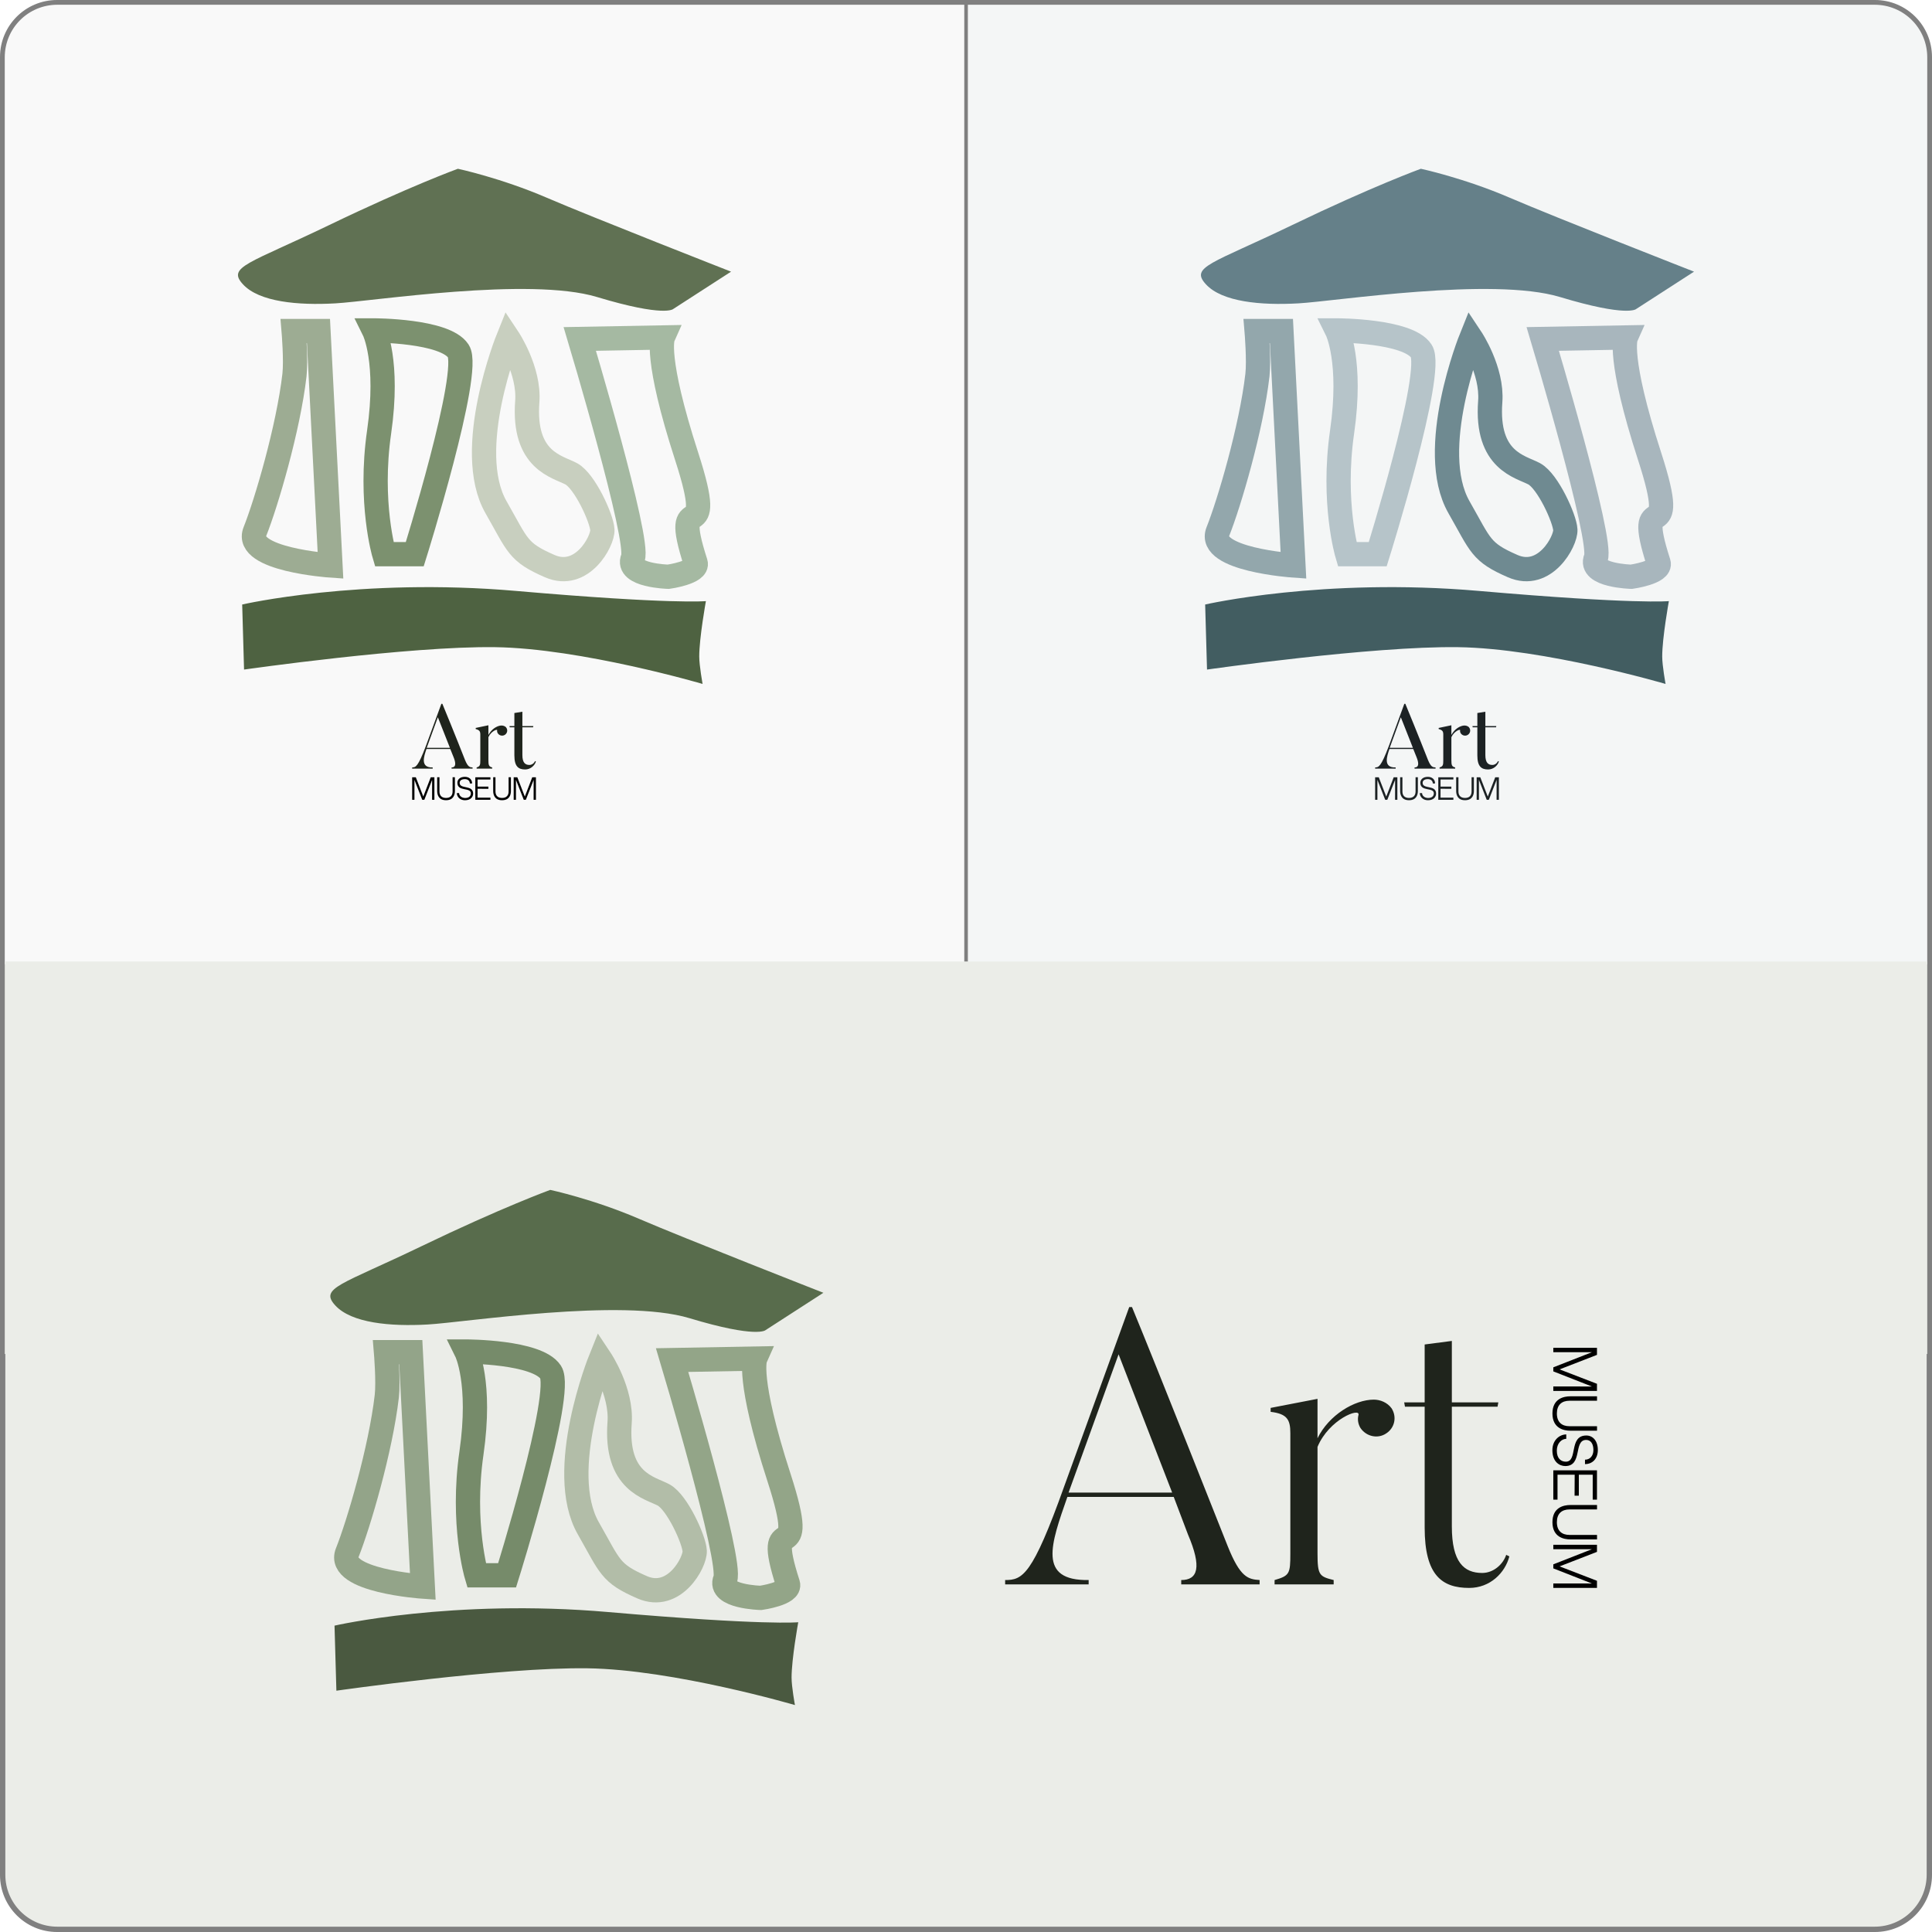
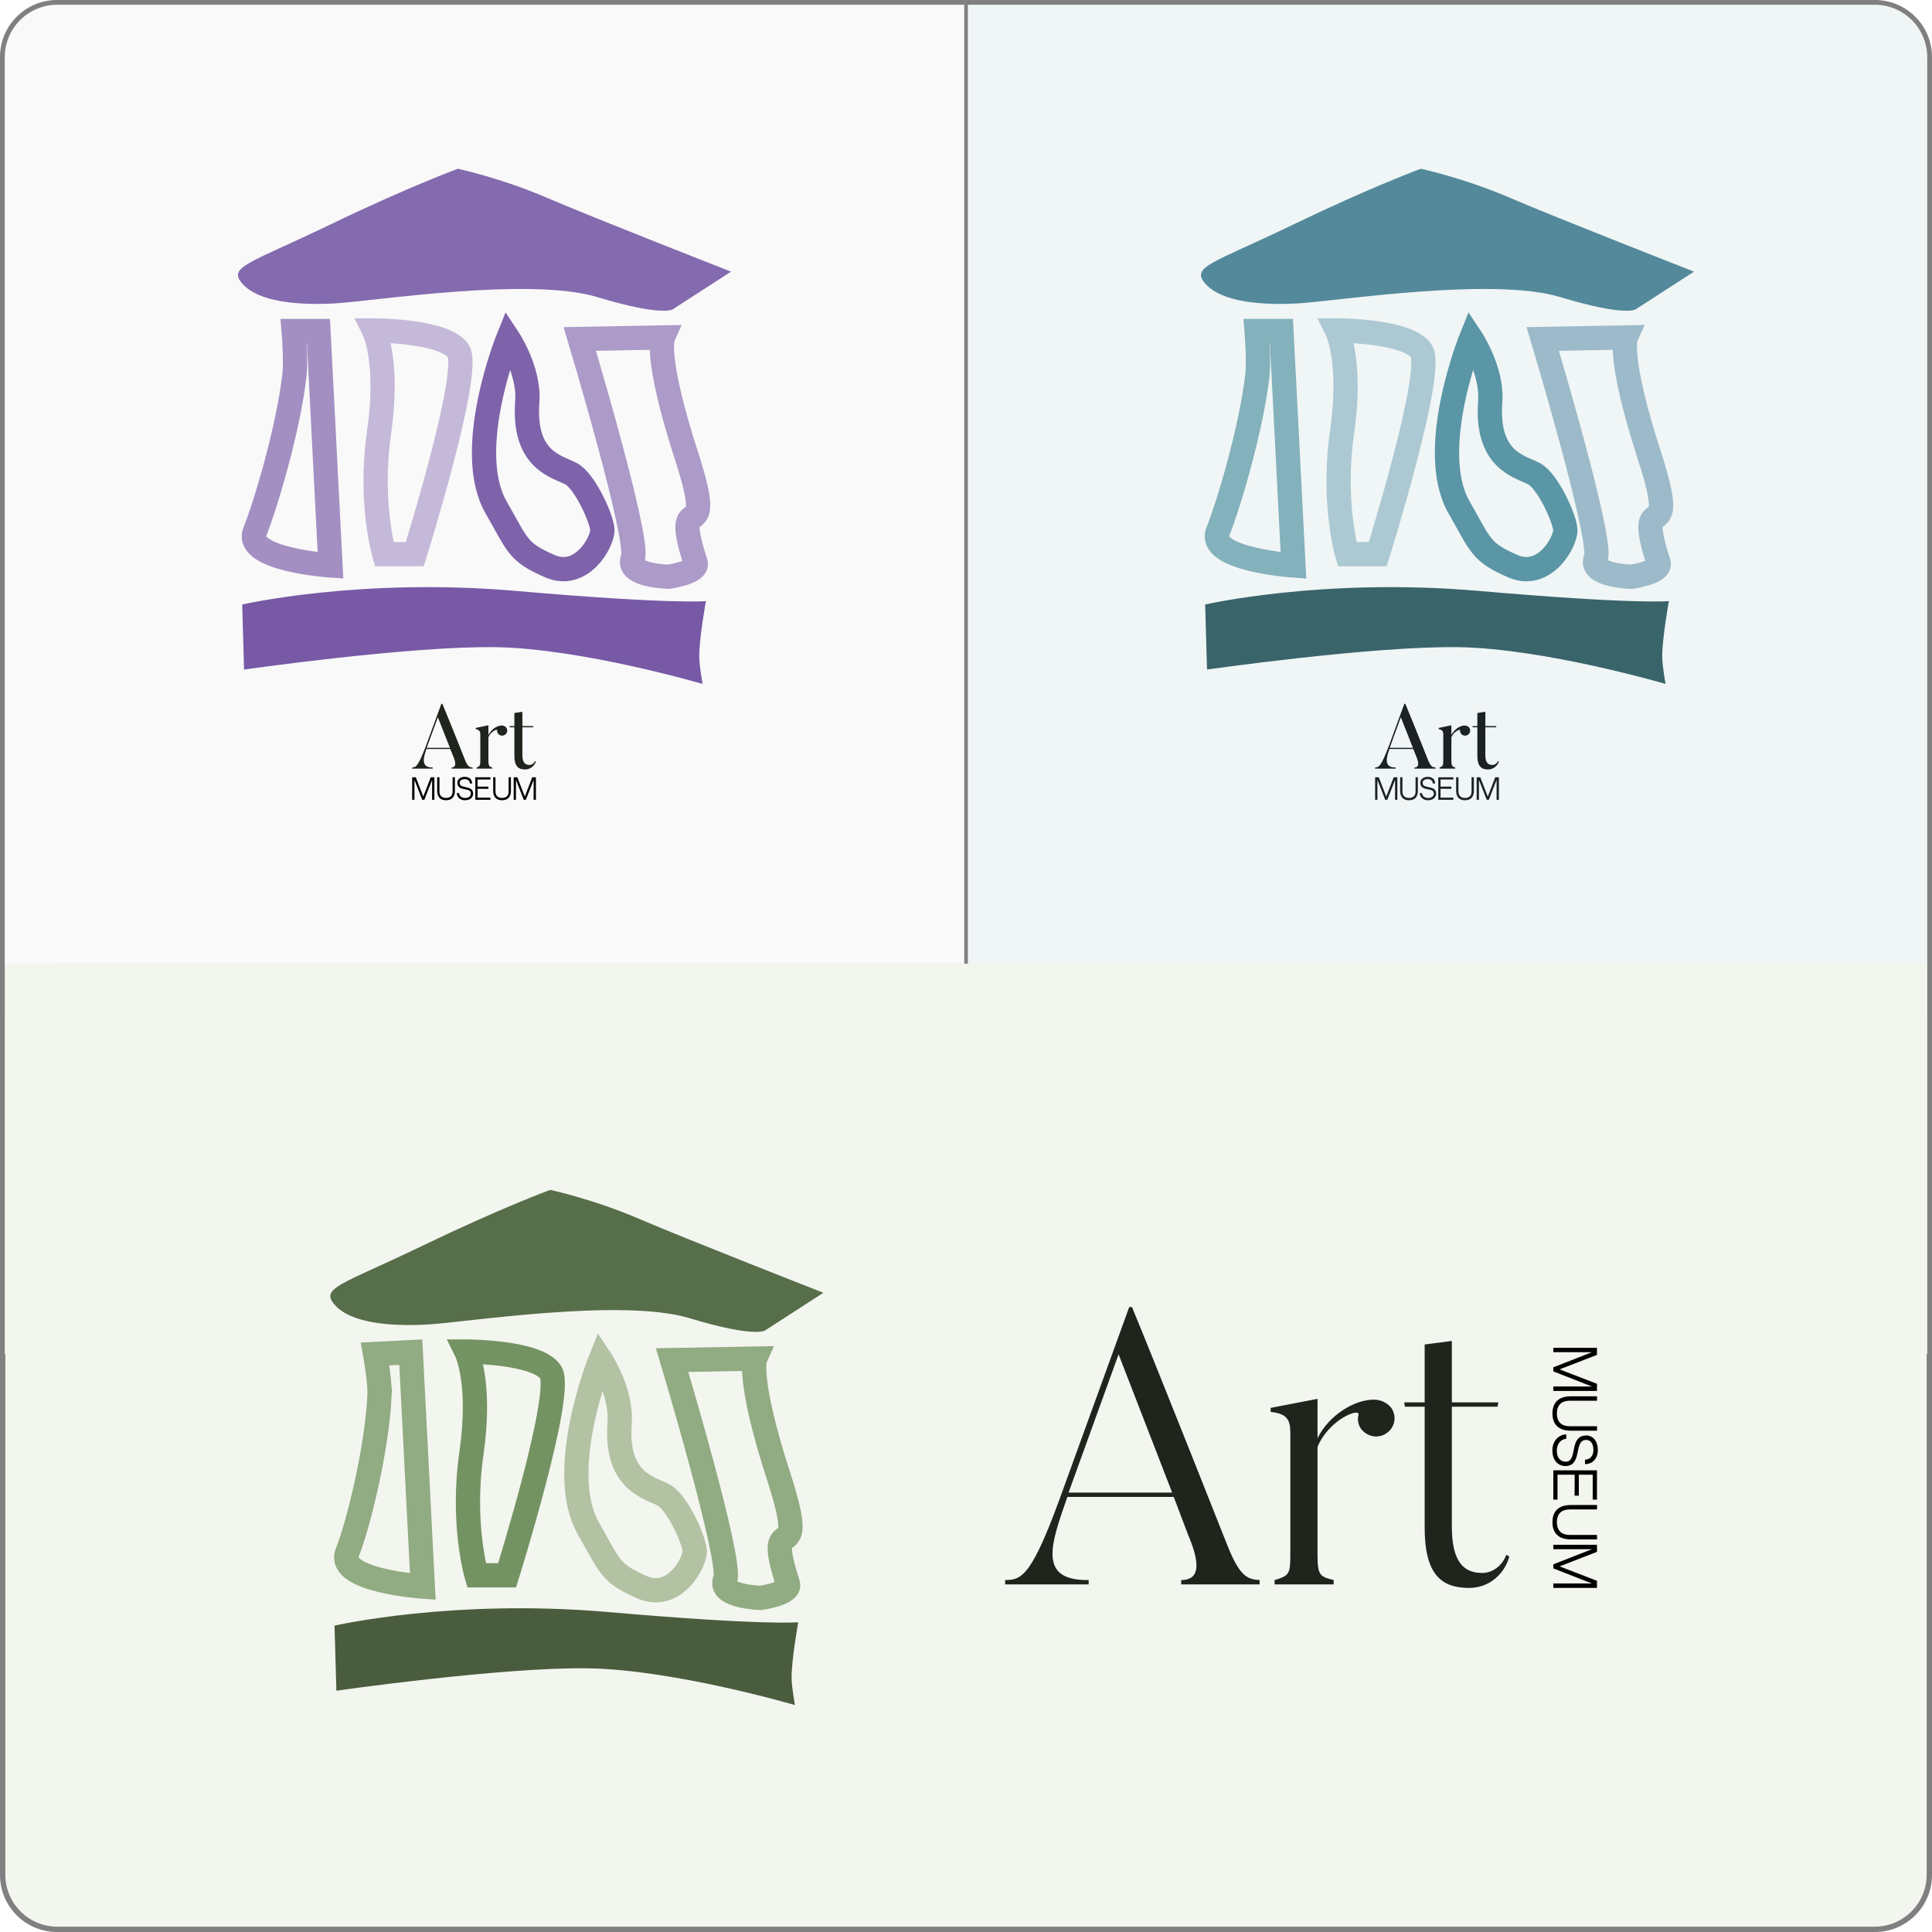
<svg xmlns="http://www.w3.org/2000/svg" width="421.323mm" height="421.323mm" viewBox="0 0 421.323 421.323" version="1.1" id="svg1">
  <defs id="defs1" />
  <g id="layer1" transform="translate(0.6614583,-31.42008)">
    <rect style="fill:none;fill-opacity:1;stroke:#808080;stroke-width:1.323;stroke-linecap:round;stroke-linejoin:round;stroke-miterlimit:4.7;stroke-dasharray:none;stroke-opacity:1" id="rect1" width="420" height="420" x="0" y="32.082" ry="11.775" rx="11.775" />
-     <path id="path7" style="fill:#f4f6f6;fill-opacity:1;stroke:#808080;stroke-width:0.75;stroke-linecap:round;stroke-linejoin:round;stroke-miterlimit:4.7;stroke-dasharray:none" d="M 210,32.082 V 106.079 242.082 H 408.154 420 V 230.236 106.079 43.927 c 0,-6.562 -5.283,-11.845 -11.846,-11.845 z" />
+     <path id="path7" style="fill:#f0f5f5;fill-opacity:1;stroke:#808080;stroke-width:0.75;stroke-linecap:round;stroke-linejoin:round;stroke-miterlimit:4.7;stroke-dasharray:none" d="M 210,32.082 V 106.079 242.082 H 408.154 420 V 230.236 106.079 43.927 c 0,-6.562 -5.283,-11.845 -11.846,-11.845 z" />
    <path id="rect14" style="fill:#f9f9f9;stroke:#808080;stroke-width:0.75;stroke-linecap:round;stroke-linejoin:round;stroke-miterlimit:4.7;stroke-dasharray:none" d="M 11.845,32.082 C 5.283,32.082 0,37.364 0,43.927 V 242.082 H 210 V 32.082 Z" />
-     <rect style="fill:#ebede8;fill-opacity:1;stroke:#808080;stroke-width:1;stroke-linecap:round;stroke-linejoin:round;stroke-miterlimit:4.7;stroke-dasharray:none" id="rect2" width="420" height="210" x="0" y="242.082" ry="11.845" rx="11.845" />
-     <rect style="fill:#ebede8;fill-opacity:1;stroke:none;stroke-width:2.646;stroke-linecap:round;stroke-linejoin:round;stroke-miterlimit:4.7;stroke-dasharray:none" id="rect8" width="419.245" height="85.593" x="0.38" y="241.098" ry="0" rx="0" />
+     <rect style="fill:#f3f5ef;fill-opacity:1;stroke:#808080;stroke-width:1;stroke-linecap:round;stroke-linejoin:round;stroke-miterlimit:4.7;stroke-dasharray:none" id="rect2" width="420" height="210" x="0" y="242.082" ry="11.845" rx="11.845" />
+     <rect style="fill:#f3f5ef;fill-opacity:1;stroke:none;stroke-width:2.638;stroke-linecap:round;stroke-linejoin:round;stroke-miterlimit:4.7;stroke-dasharray:none" id="rect8" width="419.246" height="85.109" x="0.38" y="241.582" ry="0" rx="0" />
    <g id="g19" transform="translate(2.304835,-7.199282)">
-       <path style="fill:#4e6241;fill-opacity:1;stroke:none;stroke-width:2.646;stroke-linecap:butt;stroke-linejoin:miter;stroke-dasharray:none;stroke-opacity:1" d="m 49.85,170.449 c 0,0 25.665,-5.923 59.721,-2.961 34.056,2.961 41.404,2.221 41.404,2.221 0,0 -1.458,8.027 -1.453,12.085 0.002,2.007 0.732,5.976 0.732,5.976 0,0 -26.457,-7.758 -45.254,-8.02 -18.797,-0.262 -54.744,4.886 -54.744,4.886 z" id="path14" />
-       <path style="fill:none;stroke:#9dac93;stroke-width:5.292;stroke-linecap:butt;stroke-linejoin:miter;stroke-dasharray:none;stroke-opacity:1" d="m 61.25,120.405 c -1.343,11.657 -6.183,28.022 -8.626,34.13 -2.443,6.108 16.479,7.401 16.479,7.401 l -2.618,-51.129 h -5.41 c 0,0 0.541,6.419 0.175,9.598 z" id="path15" />
-       <path style="fill:none;stroke:#7c916f;stroke-width:5.292;stroke-linecap:butt;stroke-linejoin:miter;stroke-dasharray:none;stroke-opacity:1" d="m 78.6,110.676 c 0,0 3.332,6.718 1.111,22.142 -2.221,15.424 1.111,26.652 1.111,26.652 h 6.663 c 0,0 12.462,-39.801 9.501,-44.297 -2.961,-4.497 -18.385,-4.497 -18.385,-4.497 z" id="path16" />
-       <path style="fill:none;stroke:#c8cfbf;stroke-width:5.292;stroke-linecap:butt;stroke-linejoin:miter;stroke-dasharray:none;stroke-opacity:1" d="m 107.855,112.394 c 0,0 -9.81,24.31 -2.653,36.834 4.819,8.434 4.689,9.782 11.722,12.85 7.033,3.068 11.599,-5.446 11.475,-7.914 -0.123,-2.468 -3.825,-10.612 -6.786,-12.216 -2.961,-1.604 -10.567,-2.783 -9.592,-15.764 0.508,-6.772 -4.166,-13.79 -4.166,-13.79 z" id="path17" />
-       <path style="fill:none;stroke:#a5b9a2;stroke-width:5.292;stroke-linecap:butt;stroke-linejoin:miter;stroke-dasharray:none;stroke-opacity:1" d="m 123.473,112.539 c 0,0 13.179,43.969 11.575,47.794 -1.604,3.825 7.744,4.063 7.744,4.063 0,0 6.618,-0.931 5.935,-3.048 -5.831,-18.05 5.19,-1.16 -1.956,-23.226 -7.033,-21.717 -5.182,-25.912 -5.182,-25.912 z" id="path18" />
-       <path style="fill:#607153;fill-opacity:1;stroke:none;stroke-width:2.646;stroke-linecap:butt;stroke-linejoin:miter;stroke-dasharray:none;stroke-opacity:1" d="m 96.885,75.424 c 0,0 -10.564,3.842 -28.099,12.294 -17.535,8.452 -22.303,9.067 -18.765,12.909 3.538,3.842 11.997,4.61 20.15,4.149 8.152,-0.461 42.299,-5.84 57.065,-1.383 14.766,4.457 16.612,2.612 16.612,2.612 l 12.613,-8.145 c 0,0 -30.225,-11.833 -40.223,-16.136 -9.998,-4.303 -19.351,-6.301 -19.351,-6.301 z" id="path19" />
+       <path style="fill:#7759a6;fill-opacity:1;stroke:none;stroke-width:2.646;stroke-linecap:butt;stroke-linejoin:miter;stroke-dasharray:none;stroke-opacity:1" d="m 49.85,170.449 c 0,0 25.665,-5.923 59.721,-2.961 34.056,2.961 41.404,2.221 41.404,2.221 0,0 -1.458,8.027 -1.453,12.085 0.002,2.007 0.732,5.976 0.732,5.976 0,0 -26.457,-7.758 -45.254,-8.02 -18.797,-0.262 -54.744,4.886 -54.744,4.886 z" id="path14" />
+       <path style="fill:none;stroke:#a38fc2;stroke-width:5.292;stroke-linecap:butt;stroke-linejoin:miter;stroke-dasharray:none;stroke-opacity:1" d="m 61.25,120.405 c -1.343,11.657 -6.183,28.022 -8.626,34.13 -2.443,6.108 16.479,7.401 16.479,7.401 l -2.618,-51.129 h -5.41 c 0,0 0.541,6.419 0.175,9.598 z" id="path15" />
+       <path style="fill:none;stroke:#c5b9d9;stroke-width:5.292;stroke-linecap:butt;stroke-linejoin:miter;stroke-dasharray:none;stroke-opacity:1" d="m 78.6,110.676 c 0,0 3.332,6.718 1.111,22.142 -2.221,15.424 1.111,26.652 1.111,26.652 h 6.663 c 0,0 12.462,-39.801 9.501,-44.297 -2.961,-4.497 -18.385,-4.497 -18.385,-4.497 z" id="path16" />
+       <path style="fill:none;stroke:#7e63aa;stroke-width:5.292;stroke-linecap:butt;stroke-linejoin:miter;stroke-dasharray:none;stroke-opacity:1" d="m 107.855,112.394 c 0,0 -9.81,24.31 -2.653,36.834 4.819,8.434 4.689,9.782 11.722,12.85 7.033,3.068 11.599,-5.446 11.475,-7.914 -0.123,-2.468 -3.825,-10.612 -6.786,-12.216 -2.961,-1.604 -10.567,-2.783 -9.592,-15.764 0.508,-6.772 -4.166,-13.79 -4.166,-13.79 z" id="path17" />
+       <path style="fill:none;stroke:#ac9ac8;stroke-width:5.292;stroke-linecap:butt;stroke-linejoin:miter;stroke-dasharray:none;stroke-opacity:1" d="m 123.473,112.539 c 0,0 13.179,43.969 11.575,47.794 -1.604,3.825 7.744,4.063 7.744,4.063 0,0 6.618,-0.931 5.935,-3.048 -5.831,-18.05 5.19,-1.16 -1.956,-23.226 -7.033,-21.717 -5.182,-25.912 -5.182,-25.912 z" id="path18" />
+       <path style="fill:#846aae;fill-opacity:1;stroke:none;stroke-width:2.646;stroke-linecap:butt;stroke-linejoin:miter;stroke-dasharray:none;stroke-opacity:1" d="m 96.885,75.424 c 0,0 -10.564,3.842 -28.099,12.294 -17.535,8.452 -22.303,9.067 -18.765,12.909 3.538,3.842 11.997,4.61 20.15,4.149 8.152,-0.461 42.299,-5.84 57.065,-1.383 14.766,4.457 16.612,2.612 16.612,2.612 l 12.613,-8.145 c 0,0 -30.225,-11.833 -40.223,-16.136 -9.998,-4.303 -19.351,-6.301 -19.351,-6.301 z" id="path19" />
    </g>
-     <path style="fill:#425d61;fill-opacity:1;stroke:none;stroke-width:2.646;stroke-linecap:butt;stroke-linejoin:miter;stroke-dasharray:none;stroke-opacity:1" d="m 262.155,163.25 c 0,0 25.665,-5.923 59.721,-2.961 34.056,2.961 41.404,2.221 41.404,2.221 0,0 -1.458,8.027 -1.453,12.085 0.002,2.007 0.732,5.976 0.732,5.976 0,0 -26.457,-7.758 -45.254,-8.02 -18.797,-0.262 -54.744,4.886 -54.744,4.886 z" id="path1" />
-     <path style="fill:none;stroke:#93a7ac;stroke-width:5.292;stroke-linecap:butt;stroke-linejoin:miter;stroke-dasharray:none;stroke-opacity:1" d="m 273.555,113.206 c -1.343,11.657 -6.183,28.022 -8.626,34.13 -2.443,6.108 16.479,7.401 16.479,7.401 l -2.618,-51.129 h -5.41 c 0,0 0.541,6.419 0.175,9.598 z" id="path2" />
-     <path style="fill:none;stroke:#b6c4c9;stroke-width:5.292;stroke-linecap:butt;stroke-linejoin:miter;stroke-dasharray:none;stroke-opacity:1" d="m 290.905,103.476 c 0,0 3.332,6.718 1.111,22.142 -2.221,15.424 1.111,26.652 1.111,26.652 h 6.663 c 0,0 12.462,-39.801 9.501,-44.297 -2.961,-4.497 -18.385,-4.497 -18.385,-4.497 z" id="path3" />
-     <path style="fill:none;stroke:#6f8a91;stroke-width:5.292;stroke-linecap:butt;stroke-linejoin:miter;stroke-dasharray:none;stroke-opacity:1" d="m 320.159,105.195 c 0,0 -9.81,24.31 -2.653,36.834 4.819,8.434 4.689,9.782 11.722,12.85 7.033,3.068 11.599,-5.446 11.475,-7.914 -0.123,-2.468 -3.825,-10.612 -6.786,-12.216 -2.961,-1.604 -10.567,-2.783 -9.592,-15.764 0.508,-6.772 -4.166,-13.79 -4.166,-13.79 z" id="path4" />
-     <path style="fill:none;stroke:#a8b6bd;stroke-width:5.292;stroke-linecap:butt;stroke-linejoin:miter;stroke-dasharray:none;stroke-opacity:1" d="m 335.778,105.339 c 0,0 13.179,43.969 11.575,47.794 -1.604,3.825 7.744,4.063 7.744,4.063 0,0 6.618,-0.931 5.935,-3.048 -5.831,-18.05 5.19,-1.16 -1.956,-23.226 -7.033,-21.717 -5.182,-25.912 -5.182,-25.912 z" id="path5" />
-     <path style="fill:#658089;fill-opacity:1;stroke:none;stroke-width:2.646;stroke-linecap:butt;stroke-linejoin:miter;stroke-dasharray:none;stroke-opacity:1" d="m 309.19,68.225 c 0,0 -10.564,3.842 -28.099,12.294 -17.535,8.452 -22.303,9.067 -18.765,12.909 3.538,3.842 11.997,4.61 20.15,4.149 8.152,-0.461 42.299,-5.84 57.065,-1.383 14.766,4.457 16.612,2.612 16.612,2.612 l 12.613,-8.145 c 0,0 -30.225,-11.833 -40.223,-16.136 -9.998,-4.303 -19.351,-6.301 -19.351,-6.301 z" id="path6" />
+     <path style="fill:#39646a;fill-opacity:1;stroke:none;stroke-width:2.646;stroke-linecap:butt;stroke-linejoin:miter;stroke-dasharray:none;stroke-opacity:1" d="m 262.155,163.25 c 0,0 25.665,-5.923 59.721,-2.961 34.056,2.961 41.404,2.221 41.404,2.221 0,0 -1.458,8.027 -1.453,12.085 0.002,2.007 0.732,5.976 0.732,5.976 0,0 -26.457,-7.758 -45.254,-8.02 -18.797,-0.262 -54.744,4.886 -54.744,4.886 z" id="path1" />
+     <path style="fill:none;stroke:#83b1bc;stroke-width:5.292;stroke-linecap:butt;stroke-linejoin:miter;stroke-dasharray:none;stroke-opacity:1" d="m 273.555,113.206 c -1.343,11.657 -6.183,28.022 -8.626,34.13 -2.443,6.108 16.479,7.401 16.479,7.401 l -2.618,-51.129 h -5.41 c 0,0 0.541,6.419 0.175,9.598 z" id="path2" />
+     <path style="fill:none;stroke:#acc9d3;stroke-width:5.292;stroke-linecap:butt;stroke-linejoin:miter;stroke-dasharray:none;stroke-opacity:1" d="m 290.905,103.476 c 0,0 3.332,6.718 1.111,22.142 -2.221,15.424 1.111,26.652 1.111,26.652 h 6.663 c 0,0 12.462,-39.801 9.501,-44.297 -2.961,-4.497 -18.385,-4.497 -18.385,-4.497 z" id="path3" />
+     <path style="fill:none;stroke:#5a96a6;stroke-width:5.292;stroke-linecap:butt;stroke-linejoin:miter;stroke-dasharray:none;stroke-opacity:1" d="m 320.159,105.195 c 0,0 -9.81,24.31 -2.653,36.834 4.819,8.434 4.689,9.782 11.722,12.85 7.033,3.068 11.599,-5.446 11.475,-7.914 -0.123,-2.468 -3.825,-10.612 -6.786,-12.216 -2.961,-1.604 -10.567,-2.783 -9.592,-15.764 0.508,-6.772 -4.166,-13.79 -4.166,-13.79 z" id="path4" />
+     <path style="fill:none;stroke:#9cbac9;stroke-width:5.292;stroke-linecap:butt;stroke-linejoin:miter;stroke-dasharray:none;stroke-opacity:1" d="m 335.778,105.339 c 0,0 13.179,43.969 11.575,47.794 -1.604,3.825 7.744,4.063 7.744,4.063 0,0 6.618,-0.931 5.935,-3.048 -5.831,-18.05 5.19,-1.16 -1.956,-23.226 -7.033,-21.717 -5.182,-25.912 -5.182,-25.912 z" id="path5" />
+     <path style="fill:#53899b;fill-opacity:1;stroke:none;stroke-width:2.646;stroke-linecap:butt;stroke-linejoin:miter;stroke-dasharray:none;stroke-opacity:1" d="m 309.19,68.225 c 0,0 -10.564,3.842 -28.099,12.294 -17.535,8.452 -22.303,9.067 -18.765,12.909 3.538,3.842 11.997,4.61 20.15,4.149 8.152,-0.461 42.299,-5.84 57.065,-1.383 14.766,4.457 16.612,2.612 16.612,2.612 l 12.613,-8.145 c 0,0 -30.225,-11.833 -40.223,-16.136 -9.998,-4.303 -19.351,-6.301 -19.351,-6.301 z" id="path6" />
    <path d="m 92.396,194.502 2.43,-6.666 2.63,6.666 z m 10,4.277 c -0.562,-0.04 -0.984,-0.02 -1.647,-1.626 0,0 -2.49,-6.345 -4.94,-12.248 h -0.221 l -3.353,9.136 c -1.747,4.638 -2.249,4.719 -3.012,4.739 v 0.261 h 4.478 v -0.261 c -2.791,0.08 -1.908,-2.41 -1.365,-4.016 h 5.201 l 0.703,1.747 c 0.462,1.124 0.663,2.269 -0.422,2.269 v 0.261 h 4.578 z m 6.144,-9.136 c -0.803,0.1 -1.948,0.683 -2.691,2.048 v -2.108 l -2.771,0.582 v 0.241 c 0.823,0.221 1.004,0.502 1.004,1.205 v 5.562 c 0,1.044 -0.04,1.385 -0.803,1.606 v 0.261 h 3.393 v -0.261 c -0.723,-0.181 -0.823,-0.482 -0.823,-1.606 v -5 c 0.622,-1.345 1.968,-1.827 1.908,-1.486 -0.06,0.261 0.04,0.542 0.221,0.763 0.422,0.482 1.104,0.522 1.566,0.141 0.482,-0.402 0.542,-1.084 0.141,-1.566 -0.281,-0.321 -0.783,-0.422 -1.145,-0.382 z m 7.47,7.751 c -0.161,0.422 -0.643,0.843 -1.225,0.843 -0.944,0 -1.526,-0.542 -1.526,-2.149 v -6.064 h 2.329 l 0.06,-0.261 h -2.389 v -3.132 l -1.747,0.281 v 2.851 h -1.064 l 0.04,0.261 h 1.024 v 6.124 c 0,2.43 0.883,3.072 2.349,3.072 1.165,0 2.068,-0.843 2.349,-1.727 z" id="text19" style="font-size:20.079px;line-height:1;font-family:Butler;-inkscape-font-specification:Butler;fill:#1f241c;stroke-width:0.265" aria-label="Art" />
    <path d="m 302.397,194.502 2.43,-6.666 2.63,6.666 z m 10,4.277 c -0.562,-0.04 -0.984,-0.02 -1.647,-1.626 0,0 -2.49,-6.345 -4.94,-12.248 h -0.221 l -3.353,9.136 c -1.747,4.638 -2.249,4.719 -3.012,4.739 v 0.261 h 4.478 v -0.261 c -2.791,0.08 -1.908,-2.41 -1.365,-4.016 h 5.201 l 0.703,1.747 c 0.462,1.124 0.663,2.269 -0.422,2.269 v 0.261 h 4.578 z m 6.144,-9.136 c -0.803,0.1 -1.948,0.683 -2.691,2.048 v -2.108 l -2.771,0.582 v 0.241 c 0.823,0.221 1.004,0.502 1.004,1.205 v 5.562 c 0,1.044 -0.04,1.385 -0.803,1.606 v 0.261 h 3.393 v -0.261 c -0.723,-0.181 -0.823,-0.482 -0.823,-1.606 v -5 c 0.622,-1.345 1.968,-1.827 1.908,-1.486 -0.06,0.261 0.04,0.542 0.221,0.763 0.422,0.482 1.104,0.522 1.566,0.141 0.482,-0.402 0.542,-1.084 0.141,-1.566 -0.281,-0.321 -0.783,-0.422 -1.145,-0.382 z m 7.47,7.751 c -0.161,0.422 -0.643,0.843 -1.225,0.843 -0.944,0 -1.526,-0.542 -1.526,-2.149 v -6.064 h 2.329 l 0.06,-0.261 h -2.389 v -3.132 l -1.747,0.281 v 2.851 h -1.064 l 0.04,0.261 h 1.024 v 6.124 c 0,2.43 0.883,3.072 2.349,3.072 1.165,0 2.068,-0.843 2.349,-1.727 z" id="text6" style="font-size:20.079px;line-height:1;font-family:Butler;-inkscape-font-specification:Butler;fill:#1c2224;stroke-width:0.265" aria-label="Art" />
    <path d="m 91.42,205.835 h 0.455 l 1.698,-4.337 -0.006,4.337 h 0.503 v -4.907 h -0.801 l -1.62,4.204 -1.632,-4.204 h -0.795 v 4.907 h 0.497 v -4.337 z m 6.618,-1.814 c 0,0.867 -0.473,1.413 -1.432,1.413 -0.952,0 -1.432,-0.54 -1.432,-1.413 v -3.1 h -0.497 v 3.009 c 0,0.692 0.237,2.002 1.929,2.002 1.698,0 1.935,-1.31 1.935,-2.002 v -3.009 h -0.503 z m 1.541,-1.88 c 0,-0.534 0.467,-0.813 1.134,-0.813 0.679,0 1.086,0.406 1.086,0.946 h 0.497 c 0,-0.843 -0.607,-1.444 -1.583,-1.444 -1.043,0 -1.632,0.57 -1.632,1.292 0,2.008 2.942,0.922 2.942,2.305 0,0.516 -0.334,1.013 -1.237,1.013 -0.837,0 -1.328,-0.546 -1.328,-1.062 h -0.497 c 0,0.716 0.601,1.559 1.777,1.559 1.322,0 1.777,-0.813 1.777,-1.45 0,-1.984 -2.936,-0.892 -2.936,-2.347 z m 3.906,-0.734 h 2.802 v -0.479 h -3.294 v 4.907 h 3.294 v -0.473 h -2.802 v -1.929 l 2.36,0.012 v -0.479 h -2.36 z m 6.769,2.614 c 0,0.867 -0.473,1.413 -1.432,1.413 -0.952,0 -1.432,-0.54 -1.432,-1.413 v -3.1 h -0.497 v 3.009 c 0,0.692 0.237,2.002 1.929,2.002 1.698,0 1.935,-1.31 1.935,-2.002 v -3.009 h -0.503 z m 3.306,1.814 h 0.455 l 1.698,-4.337 -0.006,4.337 h 0.503 v -4.907 h -0.801 l -1.62,4.204 -1.632,-4.204 h -0.795 v 4.907 h 0.497 v -4.337 z" id="text20" style="font-size:6.066px;line-height:1;font-family:'Neutral Face';-inkscape-font-specification:'Neutral Face';stroke-width:0.265" aria-label="MUSEUM" />
    <g id="g20" transform="translate(20.13565,12.68355)">
-       <path style="fill:#4a5940;fill-opacity:1;stroke:none;stroke-width:2.646;stroke-linecap:butt;stroke-linejoin:miter;stroke-dasharray:none;stroke-opacity:1" d="m 52.155,373.25 c 0,0 25.665,-5.923 59.721,-2.961 34.056,2.961 41.404,2.221 41.404,2.221 0,0 -1.458,8.027 -1.453,12.085 0.002,2.007 0.732,5.976 0.732,5.976 0,0 -26.457,-7.758 -45.254,-8.02 -18.797,-0.262 -54.744,4.886 -54.744,4.886 z" id="path8" />
-       <path style="fill:none;stroke:#93a489;stroke-width:5.292;stroke-linecap:butt;stroke-linejoin:miter;stroke-dasharray:none;stroke-opacity:1" d="m 63.555,323.206 c -1.343,11.657 -6.183,28.022 -8.626,34.13 -2.443,6.108 16.479,7.401 16.479,7.401 l -2.618,-51.129 h -5.41 c 0,0 0.541,6.419 0.175,9.598 z" id="path9" />
-       <path style="fill:none;stroke:#768b6a;stroke-width:5.292;stroke-linecap:butt;stroke-linejoin:miter;stroke-dasharray:none;stroke-opacity:1" d="m 80.905,313.476 c 0,0 3.332,6.718 1.111,22.142 -2.221,15.424 1.111,26.652 1.111,26.652 h 6.663 c 0,0 12.462,-39.801 9.501,-44.297 -2.961,-4.497 -18.385,-4.497 -18.385,-4.497 z" id="path10" />
-       <path style="fill:none;stroke:#b2bda8;stroke-width:5.292;stroke-linecap:butt;stroke-linejoin:miter;stroke-dasharray:none;stroke-opacity:1" d="m 110.159,315.195 c 0,0 -9.81,24.31 -2.653,36.834 4.819,8.434 4.689,9.782 11.722,12.85 7.033,3.068 11.599,-5.446 11.475,-7.914 -0.123,-2.468 -3.825,-10.612 -6.786,-12.216 -2.961,-1.604 -10.567,-2.783 -9.592,-15.764 0.508,-6.772 -4.166,-13.79 -4.166,-13.79 z" id="path11" />
-       <path style="fill:none;stroke:#93a588;stroke-width:5.292;stroke-linecap:butt;stroke-linejoin:miter;stroke-dasharray:none;stroke-opacity:1" d="m 125.778,315.339 c 0,0 13.179,43.969 11.575,47.794 -1.604,3.825 7.744,4.063 7.744,4.063 0,0 6.618,-0.931 5.935,-3.048 -5.831,-18.05 5.19,-1.16 -1.956,-23.226 -7.033,-21.717 -5.182,-25.912 -5.182,-25.912 z" id="path12" />
-       <path style="fill:#586c4c;fill-opacity:1;stroke:none;stroke-width:2.646;stroke-linecap:butt;stroke-linejoin:miter;stroke-dasharray:none;stroke-opacity:1" d="m 99.19,278.225 c 0,0 -10.564,3.842 -28.099,12.294 -17.535,8.452 -22.303,9.067 -18.765,12.909 3.538,3.842 11.997,4.61 20.15,4.149 8.152,-0.461 42.299,-5.84 57.065,-1.383 14.766,4.457 16.612,2.612 16.612,2.612 l 12.613,-8.145 c 0,0 -30.225,-11.833 -40.223,-16.136 -9.998,-4.303 -19.351,-6.301 -19.351,-6.301 z" id="path13" />
+       <path style="fill:#495c3d;fill-opacity:1;stroke:none;stroke-width:2.646;stroke-linecap:butt;stroke-linejoin:miter;stroke-dasharray:none;stroke-opacity:1" d="m 52.155,373.25 c 0,0 25.665,-5.923 59.721,-2.961 34.056,2.961 41.404,2.221 41.404,2.221 0,0 -1.458,8.027 -1.453,12.085 0.002,2.007 0.732,5.976 0.732,5.976 0,0 -26.457,-7.758 -45.254,-8.02 -18.797,-0.262 -54.744,4.886 -54.744,4.886 z" id="path8" />
+       <path style="fill:none;stroke:#91ab82;stroke-width:5.292;stroke-linecap:butt;stroke-linejoin:miter;stroke-dasharray:none;stroke-opacity:1" d="m 61.967,323.074 c -0.561,11.646 -4.596,28.155 -7.039,34.262 -2.443,6.108 16.479,7.401 16.479,7.401 l -2.618,-51.129 -7.791,0.399 c 0,0 1.114,6.031 0.968,9.066 z" id="path9" />
+       <path style="fill:none;stroke:#749362;stroke-width:5.292;stroke-linecap:butt;stroke-linejoin:miter;stroke-dasharray:none;stroke-opacity:1" d="m 80.905,313.476 c 0,0 3.332,6.718 1.111,22.142 -2.221,15.424 1.111,26.652 1.111,26.652 h 6.663 c 0,0 12.462,-39.801 9.501,-44.297 -2.961,-4.497 -18.385,-4.497 -18.385,-4.497 z" id="path10" />
+       <path style="fill:none;stroke:#b2c2a3;stroke-width:5.292;stroke-linecap:butt;stroke-linejoin:miter;stroke-dasharray:none;stroke-opacity:1" d="m 110.159,315.195 c 0,0 -9.81,24.31 -2.653,36.834 4.819,8.434 4.689,9.782 11.722,12.85 7.033,3.068 11.599,-5.446 11.475,-7.914 -0.123,-2.468 -3.825,-10.612 -6.786,-12.216 -2.961,-1.604 -10.567,-2.783 -9.592,-15.764 0.508,-6.772 -4.166,-13.79 -4.166,-13.79 z" id="path11" />
+       <path style="fill:none;stroke:#91ab82;stroke-width:5.292;stroke-linecap:butt;stroke-linejoin:miter;stroke-dasharray:none;stroke-opacity:1" d="m 125.778,315.339 c 0,0 13.179,43.969 11.575,47.794 -1.604,3.825 7.744,4.063 7.744,4.063 0,0 6.618,-0.931 5.935,-3.048 -5.831,-18.05 5.19,-1.16 -1.956,-23.226 -7.033,-21.717 -5.182,-25.912 -5.182,-25.912 z" id="path12" />
+       <path style="fill:#576e4a;fill-opacity:1;stroke:none;stroke-width:2.646;stroke-linecap:butt;stroke-linejoin:miter;stroke-dasharray:none;stroke-opacity:1" d="m 99.19,278.225 c 0,0 -10.564,3.842 -28.099,12.294 -17.535,8.452 -22.303,9.067 -18.765,12.909 3.538,3.842 11.997,4.61 20.15,4.149 8.152,-0.461 42.299,-5.84 57.065,-1.383 14.766,4.457 16.612,2.612 16.612,2.612 l 12.613,-8.145 c 0,0 -30.225,-11.833 -40.223,-16.136 -9.998,-4.303 -19.351,-6.301 -19.351,-6.301 z" id="path13" />
    </g>
    <path style="font-weight:300;font-size:85.905px;line-height:1;font-family:Butler;-inkscape-font-specification:'Butler Light';fill:#1f241c;stroke-width:0.265" d="m 232.366,356.918 10.91,-30.153 11.683,30.153 z m 41.664,19.071 c -2.491,-0.172 -4.209,-0.515 -6.958,-7.388 0,0 -15.635,-39.516 -20.875,-52.144 h -0.601 l -14.174,39.087 c -6.958,19.5 -9.106,20.445 -12.886,20.445 v 0.945 H 236.747 v -0.945 c -11.168,0.172 -8.247,-7.817 -4.639,-18.126 h 23.194 l 3.093,8.161 c 3.093,7.216 2.148,9.965 -1.46,9.965 v 0.945 h 17.095 z m 24.912,-39.344 c -4.209,0 -9.793,3.35 -12.284,8.419 v -8.59 l -10.223,1.976 v 0.859 c 3.608,0.43 4.295,1.718 4.295,4.639 v 26.287 c 0,4.381 -0.172,4.811 -3.436,5.756 v 0.945 h 12.886 v -0.945 c -3.093,-0.773 -3.522,-1.031 -3.522,-5.756 v -23.28 c 2.491,-6.013 9.364,-8.676 8.934,-6.958 -0.258,0.945 -0.086,1.976 0.43,2.835 1.289,1.89 3.78,2.405 5.584,1.203 1.89,-1.203 2.405,-3.608 1.203,-5.498 -0.945,-1.289 -2.491,-1.89 -3.866,-1.89 z m 28.864,33.847 c -0.687,2.062 -2.749,3.952 -5.24,3.952 -3.952,0 -6.615,-2.319 -6.615,-10.137 v -26.115 h 9.965 l 0.172,-0.945 h -10.137 v -13.401 l -5.927,0.773 v 12.628 h -4.467 l 0.172,0.945 h 4.295 v 26.373 c 0,10.394 3.78,13.143 9.707,13.143 4.553,0 7.817,-3.264 8.762,-6.872 z" id="text13" aria-label="Art" />
    <path d="m 338.078,329.603 v 0.883 l 8.415,3.296 -8.415,-0.012 v 0.977 h 9.522 v -1.554 l -8.156,-3.143 8.156,-3.166 v -1.542 h -9.522 v 0.965 h 8.415 z m 3.519,12.841 c -1.683,0 -2.742,-0.918 -2.742,-2.778 0,-1.848 1.048,-2.778 2.742,-2.778 h 6.014 v -0.965 h -5.838 c -1.342,0 -3.884,0.459 -3.884,3.743 0,3.296 2.542,3.755 3.884,3.755 h 5.838 v -0.977 z m 3.649,2.99 c 1.036,0 1.577,0.906 1.577,2.201 0,1.318 -0.789,2.107 -1.836,2.107 v 0.965 c 1.636,0 2.801,-1.177 2.801,-3.072 0,-2.024 -1.106,-3.166 -2.507,-3.166 -3.896,0 -1.789,5.708 -4.473,5.708 -1,0 -1.966,-0.647 -1.966,-2.401 0,-1.624 1.059,-2.578 2.06,-2.578 v -0.965 c -1.389,0 -3.025,1.165 -3.025,3.449 0,2.566 1.577,3.449 2.813,3.449 3.849,0 1.73,-5.697 4.555,-5.697 z m 1.424,7.58 v 5.438 h 0.93 v -6.391 h -9.522 v 6.391 h 0.918 v -5.438 h 3.743 l -0.024,4.578 h 0.93 v -4.578 z m -5.073,13.135 c -1.683,0 -2.742,-0.918 -2.742,-2.778 0,-1.848 1.048,-2.778 2.742,-2.778 h 6.014 v -0.965 h -5.838 c -1.342,0 -3.884,0.459 -3.884,3.743 0,3.296 2.542,3.755 3.884,3.755 h 5.838 v -0.977 z m -3.519,6.415 v 0.883 l 8.415,3.296 -8.415,-0.012 v 0.977 h 9.522 v -1.554 l -8.156,-3.143 8.156,-3.166 v -1.542 h -9.522 v 0.965 h 8.415 z" id="text14" style="font-size:13.767px;line-height:1;font-family:'Neutral Face';-inkscape-font-specification:'Neutral Face';stroke-width:0.265" aria-label="MUSEUM" />
    <path d="m 301.42,205.835 h 0.455 l 1.698,-4.337 -0.006,4.337 h 0.503 v -4.907 h -0.801 l -1.62,4.204 -1.632,-4.204 h -0.795 v 4.907 h 0.497 v -4.337 z m 6.618,-1.814 c 0,0.867 -0.473,1.413 -1.432,1.413 -0.952,0 -1.432,-0.54 -1.432,-1.413 v -3.1 h -0.497 v 3.009 c 0,0.692 0.237,2.002 1.929,2.002 1.698,0 1.935,-1.31 1.935,-2.002 v -3.009 h -0.503 z m 1.541,-1.88 c 0,-0.534 0.467,-0.813 1.134,-0.813 0.679,0 1.086,0.406 1.086,0.946 h 0.497 c 0,-0.843 -0.607,-1.444 -1.583,-1.444 -1.043,0 -1.632,0.57 -1.632,1.292 0,2.008 2.942,0.922 2.942,2.305 0,0.516 -0.334,1.013 -1.237,1.013 -0.837,0 -1.328,-0.546 -1.328,-1.062 h -0.497 c 0,0.716 0.601,1.559 1.777,1.559 1.322,0 1.777,-0.813 1.777,-1.45 0,-1.984 -2.936,-0.892 -2.936,-2.347 z m 3.906,-0.734 h 2.802 v -0.479 h -3.294 v 4.907 h 3.294 v -0.473 h -2.802 v -1.929 l 2.36,0.012 v -0.479 h -2.36 z m 6.769,2.614 c 0,0.867 -0.473,1.413 -1.432,1.413 -0.952,0 -1.432,-0.54 -1.432,-1.413 v -3.1 h -0.497 v 3.009 c 0,0.692 0.237,2.002 1.929,2.002 1.698,0 1.935,-1.31 1.935,-2.002 v -3.009 h -0.503 z m 3.306,1.814 h 0.455 l 1.698,-4.337 -0.006,4.337 h 0.503 v -4.907 h -0.801 l -1.62,4.204 -1.632,-4.204 h -0.795 v 4.907 h 0.497 v -4.337 z" id="text7" style="font-size:6.066px;line-height:1;font-family:'Neutral Face';-inkscape-font-specification:'Neutral Face';fill:#1c2224;stroke-width:0.265" aria-label="MUSEUM" />
  </g>
</svg>
